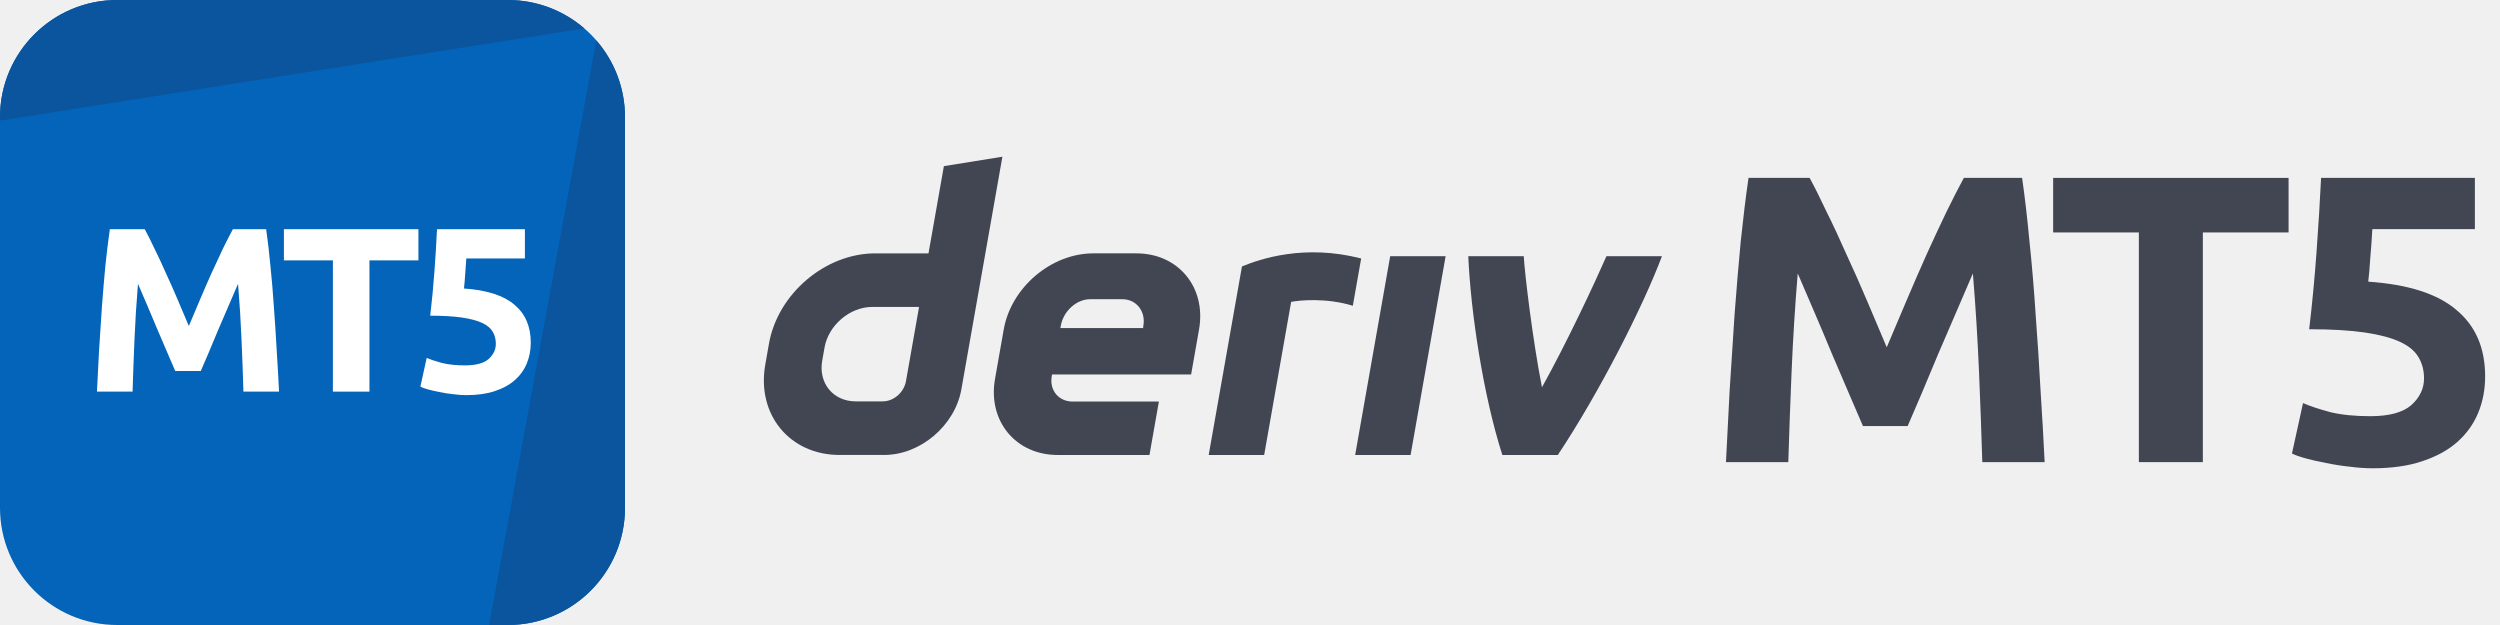
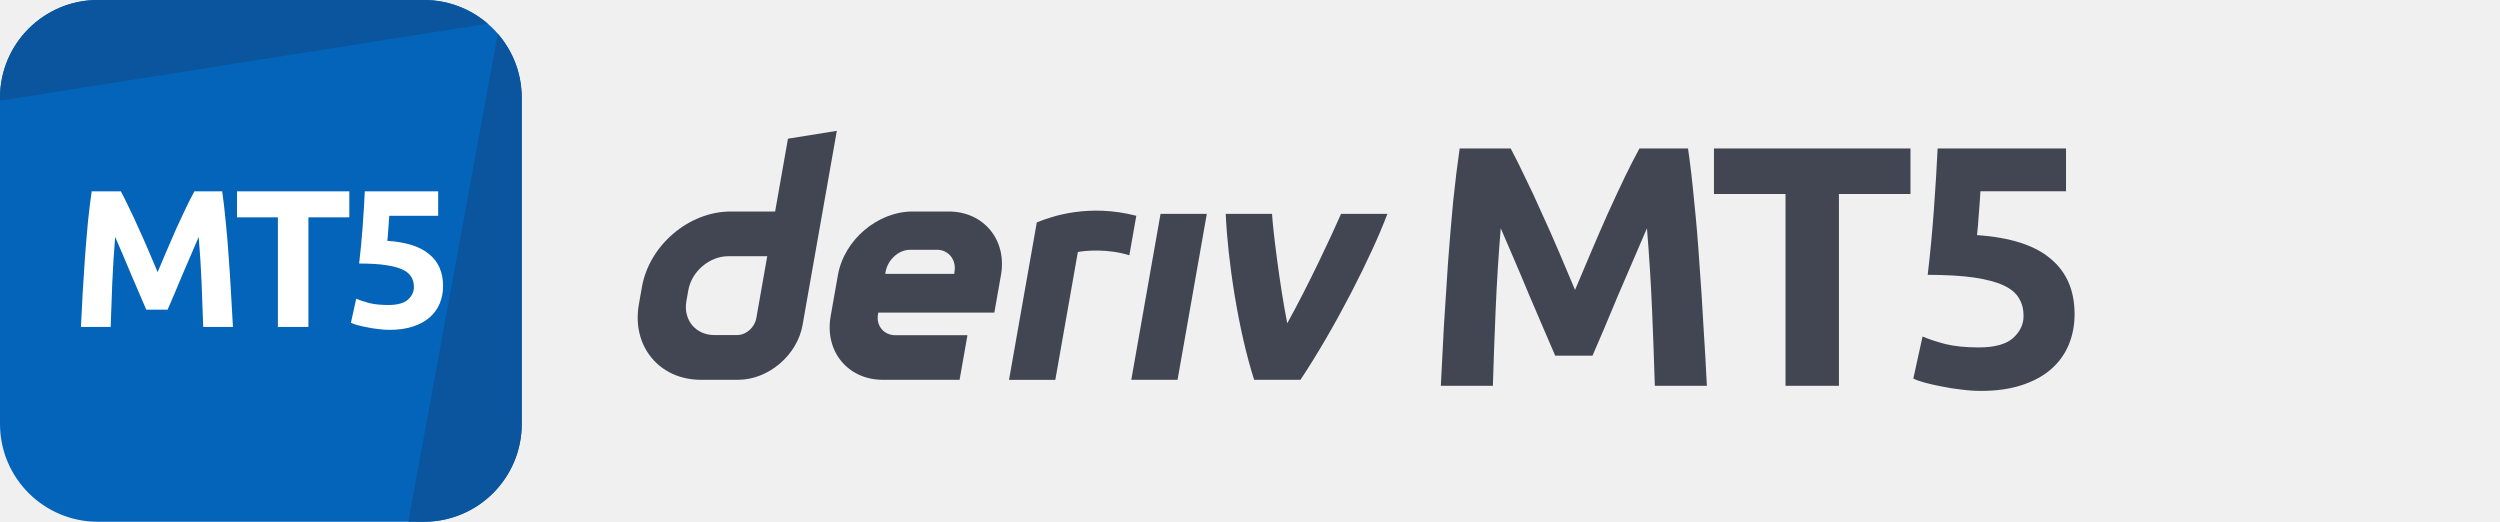
- <svg xmlns="http://www.w3.org/2000/svg" width="128" height="32" viewBox="0 0 128 32" fill="none">
-   <path d="M0 6C0 2.686 2.686 0 6 0H26C29.314 0 32 2.686 32 6V26C32 29.314 29.314 32 26 32H6C2.686 32 0 29.314 0 26V6Z" fill="#0364B9" />
-   <path d="M6 0C2.686 0 0 2.686 0 6V6.174L29.914 1.453C28.864 0.547 27.496 0 26 0H6Z" fill="#0A559E" />
-   <path d="M30.532 2.068L25.044 32L26 32C29.314 32 32 29.314 32 26V6C32 4.496 31.447 3.121 30.532 2.068Z" fill="#0A559E" />
-   <path d="M7.412 11.735C7.556 11.999 7.72 12.327 7.904 12.719C8.096 13.103 8.292 13.523 8.492 13.979C8.7 14.427 8.904 14.887 9.104 15.359C9.304 15.831 9.492 16.275 9.668 16.691C9.844 16.275 10.031 15.831 10.232 15.359C10.431 14.887 10.632 14.427 10.832 13.979C11.04 13.523 11.236 13.103 11.419 12.719C11.611 12.327 11.78 11.999 11.924 11.735H13.627C13.707 12.287 13.78 12.907 13.844 13.595C13.915 14.275 13.976 14.987 14.024 15.731C14.079 16.467 14.127 17.207 14.168 17.951C14.216 18.695 14.255 19.395 14.287 20.051H12.463C12.44 19.243 12.408 18.363 12.367 17.411C12.328 16.459 12.268 15.499 12.188 14.531C12.043 14.867 11.883 15.239 11.707 15.647C11.531 16.055 11.355 16.463 11.18 16.871C11.011 17.279 10.848 17.671 10.688 18.047C10.527 18.415 10.392 18.731 10.28 18.995H8.972C8.86 18.731 8.724 18.415 8.564 18.047C8.404 17.671 8.236 17.279 8.06 16.871C7.892 16.463 7.72 16.055 7.544 15.647C7.368 15.239 7.208 14.867 7.064 14.531C6.984 15.499 6.924 16.459 6.884 17.411C6.844 18.363 6.812 19.243 6.788 20.051H4.964C4.996 19.395 5.032 18.695 5.072 17.951C5.12 17.207 5.168 16.467 5.216 15.731C5.272 14.987 5.332 14.275 5.396 13.595C5.468 12.907 5.544 12.287 5.624 11.735H7.412Z" fill="white" />
-   <path d="M21.424 11.735V13.331H18.916V20.051H17.044V13.331H14.536V11.735H21.424Z" fill="white" />
-   <path d="M25.387 17.603C25.387 17.371 25.335 17.167 25.231 16.991C25.127 16.807 24.947 16.655 24.691 16.535C24.435 16.415 24.091 16.323 23.659 16.259C23.227 16.195 22.683 16.163 22.027 16.163C22.115 15.419 22.187 14.663 22.243 13.895C22.299 13.127 22.343 12.407 22.375 11.735H26.875V13.235H23.875C23.859 13.523 23.839 13.803 23.815 14.075C23.799 14.339 23.779 14.571 23.755 14.771C24.923 14.851 25.783 15.127 26.335 15.599C26.895 16.063 27.175 16.711 27.175 17.543C27.175 17.927 27.107 18.283 26.971 18.611C26.835 18.939 26.631 19.223 26.359 19.463C26.087 19.703 25.743 19.891 25.327 20.027C24.919 20.163 24.439 20.231 23.887 20.231C23.671 20.231 23.443 20.215 23.203 20.183C22.971 20.159 22.743 20.123 22.519 20.075C22.303 20.035 22.107 19.991 21.931 19.943C21.755 19.895 21.619 19.847 21.523 19.799L21.847 18.323C22.047 18.411 22.311 18.499 22.639 18.587C22.967 18.667 23.359 18.707 23.815 18.707C24.367 18.707 24.767 18.599 25.015 18.383C25.263 18.159 25.387 17.899 25.387 17.603Z" fill="white" />
-   <path fill-rule="evenodd" clip-rule="evenodd" d="M48.327 8.506L47.539 12.973H44.805C42.254 12.973 39.822 15.04 39.372 17.591L39.181 18.677C38.733 21.227 40.434 23.294 42.985 23.294H45.266C47.125 23.294 48.896 21.789 49.223 19.93L51.323 8.024L48.327 8.506ZM46.387 19.509C46.286 20.083 45.769 20.55 45.195 20.55H43.809C42.663 20.55 41.895 19.62 42.097 18.471L42.216 17.794C42.419 16.648 43.514 15.715 44.66 15.715H47.056L46.387 19.509Z" fill="#414652" />
-   <path d="M69.384 23.295H72.222L74.016 13.117H71.178L69.384 23.295Z" fill="#414652" />
-   <path d="M69.478 14.443L69.479 14.441C69.55 14.039 69.621 13.636 69.692 13.234C66.78 12.483 64.512 13.26 63.588 13.642C63.588 13.642 62.27 21.111 61.885 23.297H64.725C65.186 20.684 65.646 18.07 66.107 15.456C66.533 15.371 67.92 15.238 69.265 15.656C69.336 15.252 69.407 14.848 69.478 14.443Z" fill="#414652" />
-   <path fill-rule="evenodd" clip-rule="evenodd" d="M58.182 12.972H55.975C53.822 12.972 51.77 14.716 51.391 16.869L50.945 19.399C50.565 21.551 52.001 23.295 54.154 23.295H58.853L59.335 20.56H54.919C54.202 20.56 53.722 19.979 53.85 19.26L53.864 19.174H60.985L61.391 16.869C61.77 14.716 60.335 12.972 58.182 12.972ZM58.543 16.651L58.526 16.797H54.292L54.315 16.668C54.443 15.951 55.097 15.32 55.816 15.32H57.469C58.18 15.32 58.66 15.94 58.543 16.651Z" fill="#414652" />
-   <path d="M78.949 19.83C80.237 17.512 81.658 14.47 82.25 13.117H85.092C84.125 15.689 81.907 20.064 79.76 23.295H76.92C75.934 20.22 75.297 15.936 75.176 13.117H78.016C78.067 14.036 78.479 17.447 78.949 19.83Z" fill="#414652" />
-   <path d="M92.653 9.108C92.905 9.57 93.192 10.144 93.514 10.83C93.85 11.502 94.193 12.237 94.543 13.035C94.907 13.819 95.264 14.624 95.614 15.45C95.964 16.276 96.293 17.053 96.601 17.781C96.909 17.053 97.238 16.276 97.588 15.45C97.938 14.624 98.288 13.819 98.638 13.035C99.002 12.237 99.345 11.502 99.667 10.83C100.003 10.144 100.297 9.57 100.549 9.108H103.531C103.671 10.074 103.797 11.159 103.909 12.363C104.035 13.553 104.14 14.799 104.224 16.101C104.322 17.389 104.406 18.684 104.476 19.986C104.56 21.288 104.63 22.513 104.686 23.661H101.494C101.452 22.247 101.396 20.707 101.326 19.041C101.256 17.375 101.151 15.695 101.011 14.001C100.759 14.589 100.479 15.24 100.171 15.954C99.863 16.668 99.555 17.382 99.247 18.096C98.953 18.81 98.666 19.496 98.386 20.154C98.106 20.798 97.868 21.351 97.672 21.813H95.383C95.187 21.351 94.949 20.798 94.669 20.154C94.389 19.496 94.095 18.81 93.787 18.096C93.493 17.382 93.192 16.668 92.884 15.954C92.576 15.24 92.296 14.589 92.044 14.001C91.904 15.695 91.799 17.375 91.729 19.041C91.659 20.707 91.603 22.247 91.561 23.661H88.369C88.425 22.513 88.488 21.288 88.558 19.986C88.642 18.684 88.726 17.389 88.81 16.101C88.908 14.799 89.013 13.553 89.125 12.363C89.251 11.159 89.384 10.074 89.524 9.108H92.653Z" fill="#414652" />
-   <path d="M117.175 9.108V11.901H112.786V23.661H109.51V11.901H105.121V9.108H117.175Z" fill="#414652" />
-   <path d="M124.11 19.377C124.11 18.971 124.019 18.614 123.837 18.306C123.655 17.984 123.34 17.718 122.892 17.508C122.444 17.298 121.842 17.137 121.086 17.025C120.33 16.913 119.378 16.857 118.23 16.857C118.384 15.555 118.51 14.232 118.608 12.888C118.706 11.544 118.783 10.284 118.839 9.108H126.714V11.733H121.464C121.436 12.237 121.401 12.727 121.359 13.203C121.331 13.665 121.296 14.071 121.254 14.421C123.298 14.561 124.803 15.044 125.769 15.87C126.749 16.682 127.239 17.816 127.239 19.272C127.239 19.944 127.12 20.567 126.882 21.141C126.644 21.715 126.287 22.212 125.811 22.632C125.335 23.052 124.733 23.381 124.005 23.619C123.291 23.857 122.451 23.976 121.485 23.976C121.107 23.976 120.708 23.948 120.288 23.892C119.882 23.85 119.483 23.787 119.091 23.703C118.713 23.633 118.37 23.556 118.062 23.472C117.754 23.388 117.516 23.304 117.348 23.22L117.915 20.637C118.265 20.791 118.727 20.945 119.301 21.099C119.875 21.239 120.561 21.309 121.359 21.309C122.325 21.309 123.025 21.12 123.459 20.742C123.893 20.35 124.11 19.895 124.11 19.377Z" fill="#414652" />
+ <svg xmlns="http://www.w3.org/2000/svg" viewBox="0 0 345 72" fill="none">
+   <path d="M0 13.5C0 6.044 6.044 0 13.5 0h45C65.956 0 72 6.044 72 13.5v45C72 65.956 65.956 72 58.5 72h-45C6.044 72 0 65.956 0 58.5v-45Z" fill="#0364B9" />
+   <path d="M13.5 0C6.044 0 0 6.044 0 13.5v.392L67.308 3.268A13.447 13.447 0 0 0 58.5 0h-45ZM68.697 4.652 56.35 72h2.15C65.956 72 72 65.956 72 58.5v-45c0-3.384-1.246-6.478-3.303-8.848Z" fill="#0A559E" />
+   <path d="M16.676 26.403c.324.594.693 1.332 1.107 2.214a62.43 62.43 0 0 1 1.323 2.835c.468 1.008.927 2.043 1.377 3.105l1.269 2.997 1.269-2.997c.45-1.062.9-2.097 1.35-3.105.468-1.026.909-1.97 1.323-2.835.432-.882.81-1.62 1.134-2.214h3.834c.18 1.242.342 2.637.486 4.185.162 1.53.297 3.132.405 4.806.126 1.656.234 3.321.324 4.995.108 1.674.198 3.25.27 4.725h-4.104a485.784 485.784 0 0 0-.216-5.94c-.09-2.142-.225-4.302-.405-6.48-.324.756-.684 1.593-1.08 2.511l-1.188 2.754c-.378.918-.747 1.8-1.107 2.646-.36.828-.666 1.54-.918 2.133h-2.943c-.252-.594-.558-1.305-.918-2.133-.36-.846-.738-1.728-1.134-2.646-.378-.918-.765-1.836-1.161-2.754l-1.08-2.51c-.18 2.177-.315 4.337-.405 6.48-.09 2.141-.162 4.121-.216 5.94h-4.104c.072-1.477.153-3.052.243-4.726l.324-4.995c.126-1.674.261-3.276.405-4.806.162-1.548.333-2.943.513-4.185h4.023ZM48.204 26.403v3.591H42.56v15.12h-4.212v-15.12h-5.643v-3.59h15.498ZM57.12 39.606c0-.522-.116-.98-.35-1.377-.234-.414-.64-.756-1.215-1.026-.576-.27-1.35-.477-2.322-.62-.972-.145-2.196-.217-3.672-.217.198-1.674.36-3.375.486-5.103.126-1.728.225-3.348.297-4.86h10.125v3.375h-6.75a58.318 58.318 0 0 1-.135 1.89 27.059 27.059 0 0 1-.135 1.566c2.628.18 4.563.801 5.805 1.863 1.26 1.044 1.89 2.502 1.89 4.374 0 .864-.153 1.665-.46 2.403a5.17 5.17 0 0 1-1.376 1.917c-.612.54-1.386.963-2.322 1.27-.918.305-1.998.458-3.24.458-.486 0-1-.036-1.54-.108a14.422 14.422 0 0 1-1.538-.243c-.486-.09-.927-.189-1.323-.297a5.195 5.195 0 0 1-.918-.324l.729-3.32c.45.197 1.044.395 1.782.593.738.18 1.62.27 2.646.27 1.242 0 2.142-.243 2.7-.729.558-.504.837-1.089.837-1.755Z" fill="#fff" />
+   <path fill-rule="evenodd" clip-rule="evenodd" d="m108.739 19.139-1.772 10.05h-6.152c-5.74 0-11.21 4.65-12.224 10.39l-.43 2.443c-1.009 5.74 2.82 10.39 8.56 10.39h5.131c4.183 0 8.168-3.386 8.904-7.57l4.726-26.787-6.743 1.084Zm-4.365 24.756c-.227 1.292-1.39 2.343-2.682 2.343h-3.117c-2.58 0-4.306-2.094-3.854-4.678l.27-1.523c.457-2.58 2.918-4.679 5.498-4.679h5.39l-1.505 8.537Z" fill="#414652" />
+   <path d="M156.118 52.413h6.385l4.037-22.901h-6.385l-4.037 22.901ZM156.331 32.498v-.006l.48-2.716c-6.552-1.689-11.656.058-13.734.919 0 0-2.965 16.803-3.832 21.724h6.389l3.11-17.643c.959-.192 4.08-.49 7.105.45l.482-2.728Z" fill="#414652" />
+   <path fill-rule="evenodd" clip-rule="evenodd" d="M130.914 29.187h-4.966c-4.844 0-9.461 3.924-10.314 8.767l-1.005 5.693c-.853 4.843 2.377 8.767 7.221 8.767h10.573l1.085-6.154h-9.937c-1.613 0-2.693-1.307-2.405-2.924l.033-.194h16.02l.915-5.188c.854-4.843-2.377-8.767-7.22-8.767Zm.811 8.277-.038.33h-9.526l.052-.292c.287-1.613 1.759-3.033 3.376-3.033h3.721c1.599 0 2.679 1.396 2.415 2.995Z" fill="#414652" />
+   <path d="M177.639 44.617c2.899-5.216 6.095-12.06 7.427-15.105h6.395c-2.177 5.787-7.165 15.632-11.998 22.901h-6.39c-2.218-6.918-3.65-16.558-3.924-22.901h6.391c.115 2.069 1.041 9.744 2.099 15.105ZM208.473 20.492a73.746 73.746 0 0 1 1.938 3.875 109.801 109.801 0 0 1 2.315 4.961 176.817 176.817 0 0 1 2.41 5.434l2.22 5.245 2.221-5.245c.788-1.859 1.575-3.67 2.363-5.434a287.49 287.49 0 0 1 2.315-4.961 101.858 101.858 0 0 1 1.984-3.875h6.71c.315 2.174.598 4.615.85 7.324.284 2.678.52 5.481.709 8.41.221 2.899.41 5.812.567 8.742.189 2.93.347 5.686.473 8.269h-7.182a870.666 870.666 0 0 0-.378-10.395 281.719 281.719 0 0 0-.709-11.34c-.567 1.323-1.197 2.787-1.89 4.394l-2.079 4.82a439.44 439.44 0 0 1-1.937 4.63 468.439 468.439 0 0 0-1.607 3.733h-5.15c-.441-1.04-.977-2.284-1.607-3.733-.63-1.48-1.291-3.024-1.984-4.63a319.238 319.238 0 0 0-2.032-4.82c-.693-1.607-1.323-3.071-1.89-4.394a281.719 281.719 0 0 0-.709 11.34 870.666 870.666 0 0 0-.378 10.395h-7.182c.126-2.583.268-5.34.426-8.27.189-2.929.378-5.842.567-8.74.22-2.93.456-5.733.708-8.411.284-2.709.583-5.15.898-7.324h7.04ZM263.647 20.492v6.284h-9.875v26.46h-7.371v-26.46h-9.876v-6.284h27.122ZM279.252 43.598c0-.914-.205-1.717-.615-2.41-.409-.725-1.118-1.323-2.126-1.796-1.008-.472-2.362-.834-4.063-1.086-1.701-.252-3.843-.378-6.426-.378.346-2.93.63-5.907.85-8.93.221-3.025.394-5.86.52-8.506h17.719v5.906h-11.813a103.505 103.505 0 0 1-.236 3.308 47.818 47.818 0 0 1-.236 2.74c4.599.316 7.985 1.402 10.158 3.26 2.205 1.828 3.308 4.38 3.308 7.655 0 1.512-.268 2.914-.803 4.206a9.052 9.052 0 0 1-2.41 3.354c-1.071.945-2.426 1.686-4.064 2.221-1.606.536-3.496.803-5.67.803-.85 0-1.748-.063-2.693-.189a25.254 25.254 0 0 1-2.693-.425 28.664 28.664 0 0 1-2.315-.52c-.693-.189-1.229-.378-1.607-.567l1.276-5.811c.787.346 1.827.693 3.118 1.04 1.292.314 2.835.472 4.631.472 2.173 0 3.748-.426 4.725-1.276.976-.882 1.465-1.906 1.465-3.071Z" fill="#414652" />
</svg>
